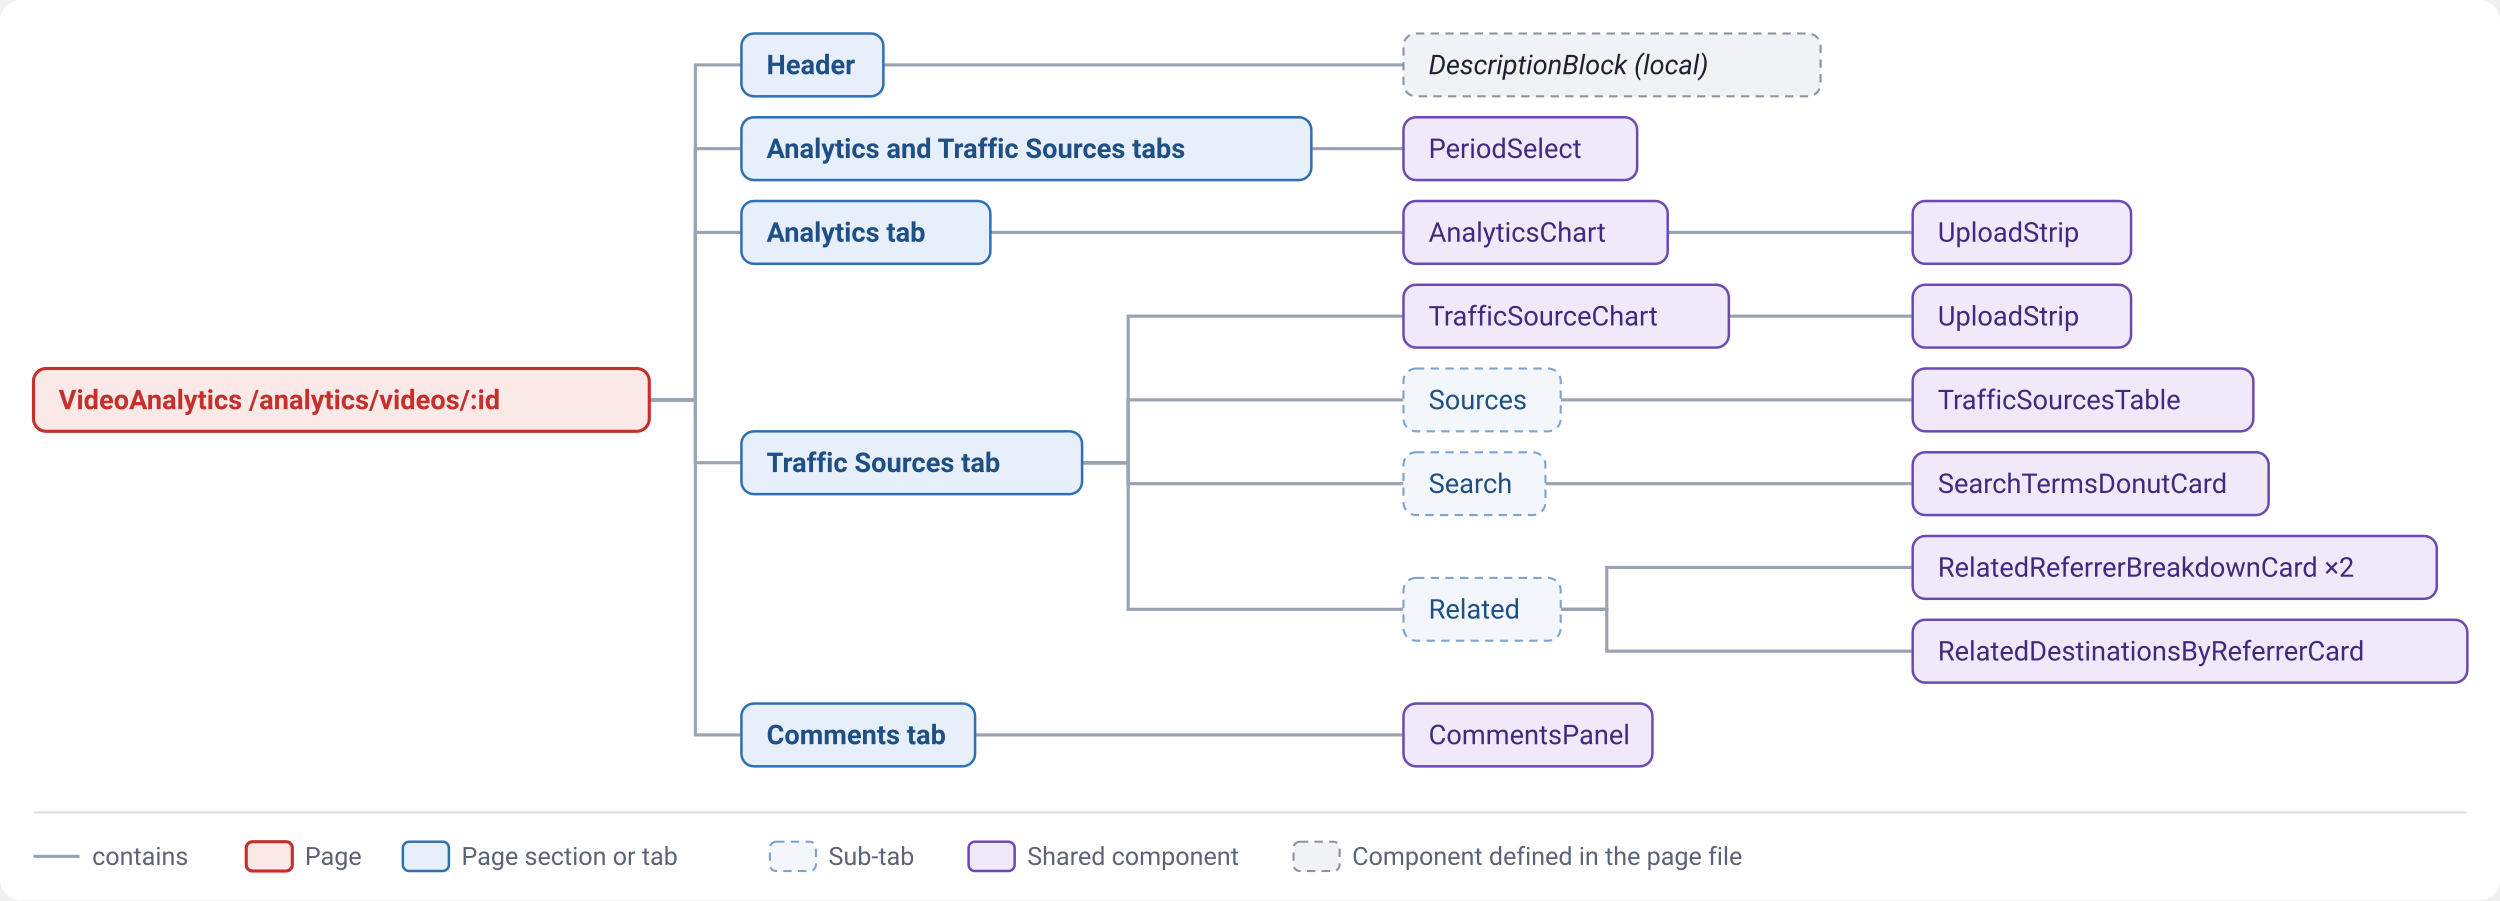
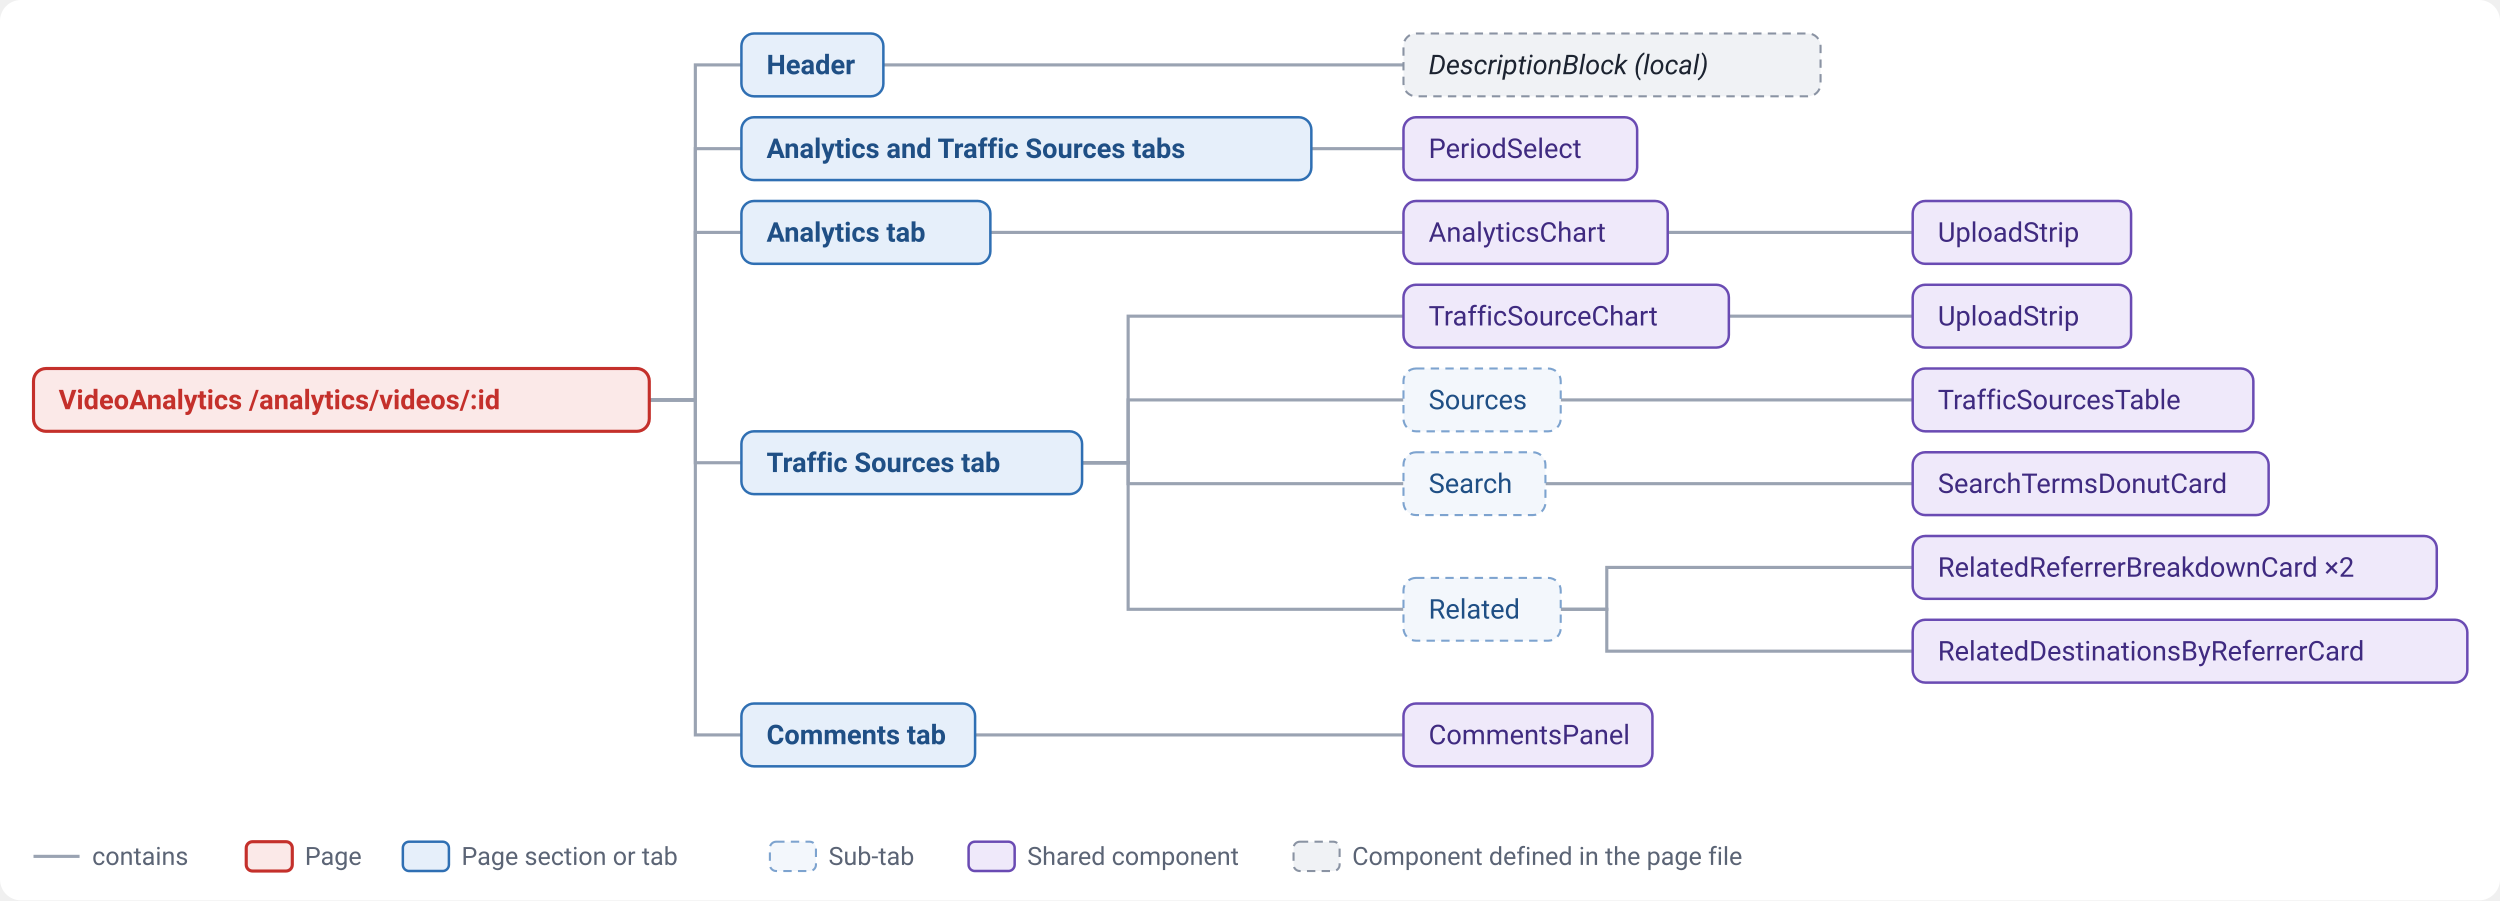
<svg xmlns="http://www.w3.org/2000/svg" width="1194" height="430" viewBox="0 0 1194 430" role="img" aria-label="Components on the VideoAnalytics page">
  <style>
  .bg { fill: #ffffff; }
  text { font-family: system-ui, -apple-system, "Segoe UI", Roboto, Arial, sans-serif; font-size: 13px; dominant-baseline: central; }
  .edge { fill: none; stroke: #9aa3b2; stroke-width: 1.5; }
  .page rect { fill: #fbe9e8; stroke: #c4302b; stroke-width: 1.5; }
  .page text { fill: #c4302b; font-weight: 700; }
  .tab rect { fill: #e6effa; stroke: #2f6fb3; stroke-width: 1.2; }
  .tab text { fill: #1f4f85; font-weight: 600; }
  .sub rect { fill: #f3f7fc; stroke: #7da3cf; stroke-width: 1; stroke-dasharray: 4 3; }
  .sub text { fill: #1f4f85; }
  .comp rect { fill: #efe9fa; stroke: #6a4bb3; stroke-width: 1.2; }
  .comp text { fill: #3f2a80; }
  .local rect { fill: #f0f2f5; stroke: #8a93a3; stroke-width: 1; stroke-dasharray: 4 3; }
  .local text { fill: #1c2330; font-style: italic; }
  @media (prefers-color-scheme: dark) {
    .bg { fill: #1a1f27; }
    .edge { stroke: #5b6475; }
    .page rect { fill: #3a1e1d; stroke: #ff6b63; } .page text { fill: #ff8a80; }
    .tab rect { fill: #1b2a3d; stroke: #7db3ef; } .tab text { fill: #a9cdf5; }
    .sub rect { fill: #17212e; stroke: #4f79a8; } .sub text { fill: #a9cdf5; }
    .comp rect { fill: #2a2340; stroke: #b9a2f5; } .comp text { fill: #d6c9fb; }
    .local rect { fill: #222833; stroke: #6b7486; } .local text { fill: #e6e9ef; }
  }
  .legend-text { font-size: 12px; fill: #5b6475; }
-   .legend-rule { stroke: #d9dee6; stroke-width: 1; }
-   @media (prefers-color-scheme: dark) { .legend-text { fill: #9aa3b2; } .legend-rule { stroke: #2f3744; } }
+   @media (prefers-color-scheme: dark) { .legend-text { fill: #9aa3b2; } }
</style>
  <rect class="bg" width="1194" height="430" rx="10" />
  <path class="edge" d="M421.9,31.0 H443.9 V31.0 H670.3" />
  <path class="edge" d="M626.3,71.0 H648.3 V71.0 H670.3" />
  <path class="edge" d="M796.5,111.0 H818.5 V111.0 H913.5" />
  <path class="edge" d="M473.0,111.0 H495.0 V111.0 H670.3" />
  <path class="edge" d="M825.7,151.0 H847.7 V151.0 H913.5" />
  <path class="edge" d="M745.4,191.0 H767.4 V191.0 H913.5" />
  <path class="edge" d="M738.1,231.0 H760.1 V231.0 H913.5" />
  <path class="edge" d="M745.4,291.0 H767.4 V271.0 H913.5" />
  <path class="edge" d="M745.4,291.0 H767.4 V311.0 H913.5" />
  <path class="edge" d="M516.8,221.0 H538.8 V151.0 H670.3" />
  <path class="edge" d="M516.8,221.0 H538.8 V191.0 H670.3" />
  <path class="edge" d="M516.8,221.0 H538.8 V231.0 H670.3" />
  <path class="edge" d="M516.8,221.0 H538.8 V291.0 H670.3" />
  <path class="edge" d="M465.7,351.0 H487.7 V351.0 H670.3" />
  <path class="edge" d="M310.1,191.0 H332.1 V31.0 H354.1" />
  <path class="edge" d="M310.1,191.0 H332.1 V71.0 H354.1" />
  <path class="edge" d="M310.1,191.0 H332.1 V111.0 H354.1" />
  <path class="edge" d="M310.1,191.0 H332.1 V221.0 H354.1" />
  <path class="edge" d="M310.1,191.0 H332.1 V351.0 H354.1" />
  <g class="local">
    <rect x="670.3" y="16.0" width="199.2" height="30" rx="6" />
    <text x="682.3" y="31.0">DescriptionBlock (local)</text>
  </g>
  <g class="tab">
    <rect x="354.1" y="16.0" width="67.8" height="30" rx="6" />
    <text x="366.1" y="31.0">Header</text>
  </g>
  <g class="comp">
    <rect x="670.3" y="56.0" width="111.6" height="30" rx="6" />
    <text x="682.3" y="71.0">PeriodSelect</text>
  </g>
  <g class="tab">
    <rect x="354.1" y="56.0" width="272.2" height="30" rx="6" />
    <text x="366.1" y="71.0">Analytics and Traffic Sources tabs</text>
  </g>
  <g class="comp">
    <rect x="913.5" y="96.0" width="104.3" height="30" rx="6" />
    <text x="925.5" y="111.0">UploadStrip</text>
  </g>
  <g class="comp">
    <rect x="670.3" y="96.0" width="126.2" height="30" rx="6" />
    <text x="682.3" y="111.0">AnalyticsChart</text>
  </g>
  <g class="tab">
    <rect x="354.1" y="96.0" width="118.9" height="30" rx="6" />
    <text x="366.1" y="111.0">Analytics tab</text>
  </g>
  <g class="comp">
    <rect x="913.5" y="136.0" width="104.3" height="30" rx="6" />
    <text x="925.5" y="151.0">UploadStrip</text>
  </g>
  <g class="comp">
    <rect x="670.3" y="136.0" width="155.4" height="30" rx="6" />
    <text x="682.3" y="151.0">TrafficSourceChart</text>
  </g>
  <g class="comp">
    <rect x="913.5" y="176.0" width="162.7" height="30" rx="6" />
    <text x="925.5" y="191.0">TrafficSourcesTable</text>
  </g>
  <g class="sub">
    <rect x="670.3" y="176.0" width="75.1" height="30" rx="6" />
    <text x="682.3" y="191.0">Sources</text>
  </g>
  <g class="comp">
    <rect x="913.5" y="216.0" width="170.0" height="30" rx="6" />
    <text x="925.5" y="231.0">SearchTermsDonutCard</text>
  </g>
  <g class="sub">
    <rect x="670.3" y="216.0" width="67.8" height="30" rx="6" />
    <text x="682.3" y="231.0">Search</text>
  </g>
  <g class="comp">
    <rect x="913.5" y="256.0" width="250.3" height="30" rx="6" />
    <text x="925.5" y="271.0">RelatedReferrerBreakdownCard ×2</text>
  </g>
  <g class="comp">
    <rect x="913.5" y="296.0" width="264.9" height="30" rx="6" />
    <text x="925.5" y="311.0">RelatedDestinationsByReferrerCard</text>
  </g>
  <g class="sub">
    <rect x="670.3" y="276.0" width="75.1" height="30" rx="6" />
    <text x="682.3" y="291.0">Related</text>
  </g>
  <g class="tab">
    <rect x="354.1" y="206.0" width="162.7" height="30" rx="6" />
    <text x="366.1" y="221.0">Traffic Sources tab</text>
  </g>
  <g class="comp">
    <rect x="670.3" y="336.0" width="118.9" height="30" rx="6" />
    <text x="682.3" y="351.0">CommentsPanel</text>
  </g>
  <g class="tab">
    <rect x="354.1" y="336.0" width="111.6" height="30" rx="6" />
    <text x="366.1" y="351.0">Comments tab</text>
  </g>
  <g class="page">
    <rect x="16.0" y="176.0" width="294.1" height="30" rx="6" />
    <text x="28.0" y="191.0">VideoAnalytics  /analytics/videos/:id</text>
  </g>
-   <line class="legend-rule" x1="16" y1="388.0" x2="1178.0" y2="388.0" />
  <path class="edge" d="M16.0,409.0 H38.0" />
  <text class="legend-text" x="44.0" y="409.0">contains</text>
  <g class="page">
    <rect x="117.6" y="402.0" width="22" height="14" rx="3" />
  </g>
  <text class="legend-text" x="145.6" y="409.0">Page</text>
  <g class="tab">
    <rect x="192.4" y="402.0" width="22" height="14" rx="3" />
  </g>
  <text class="legend-text" x="220.4" y="409.0">Page section or tab</text>
  <g class="sub">
    <rect x="367.7" y="402.0" width="22" height="14" rx="3" />
  </g>
  <text class="legend-text" x="395.7" y="409.0">Sub-tab</text>
  <g class="comp">
    <rect x="462.6" y="402.0" width="22" height="14" rx="3" />
  </g>
  <text class="legend-text" x="490.6" y="409.0">Shared component</text>
  <g class="local">
    <rect x="617.8" y="402.0" width="22" height="14" rx="3" />
  </g>
  <text class="legend-text" x="645.8" y="409.0">Component defined in the page file</text>
</svg>
